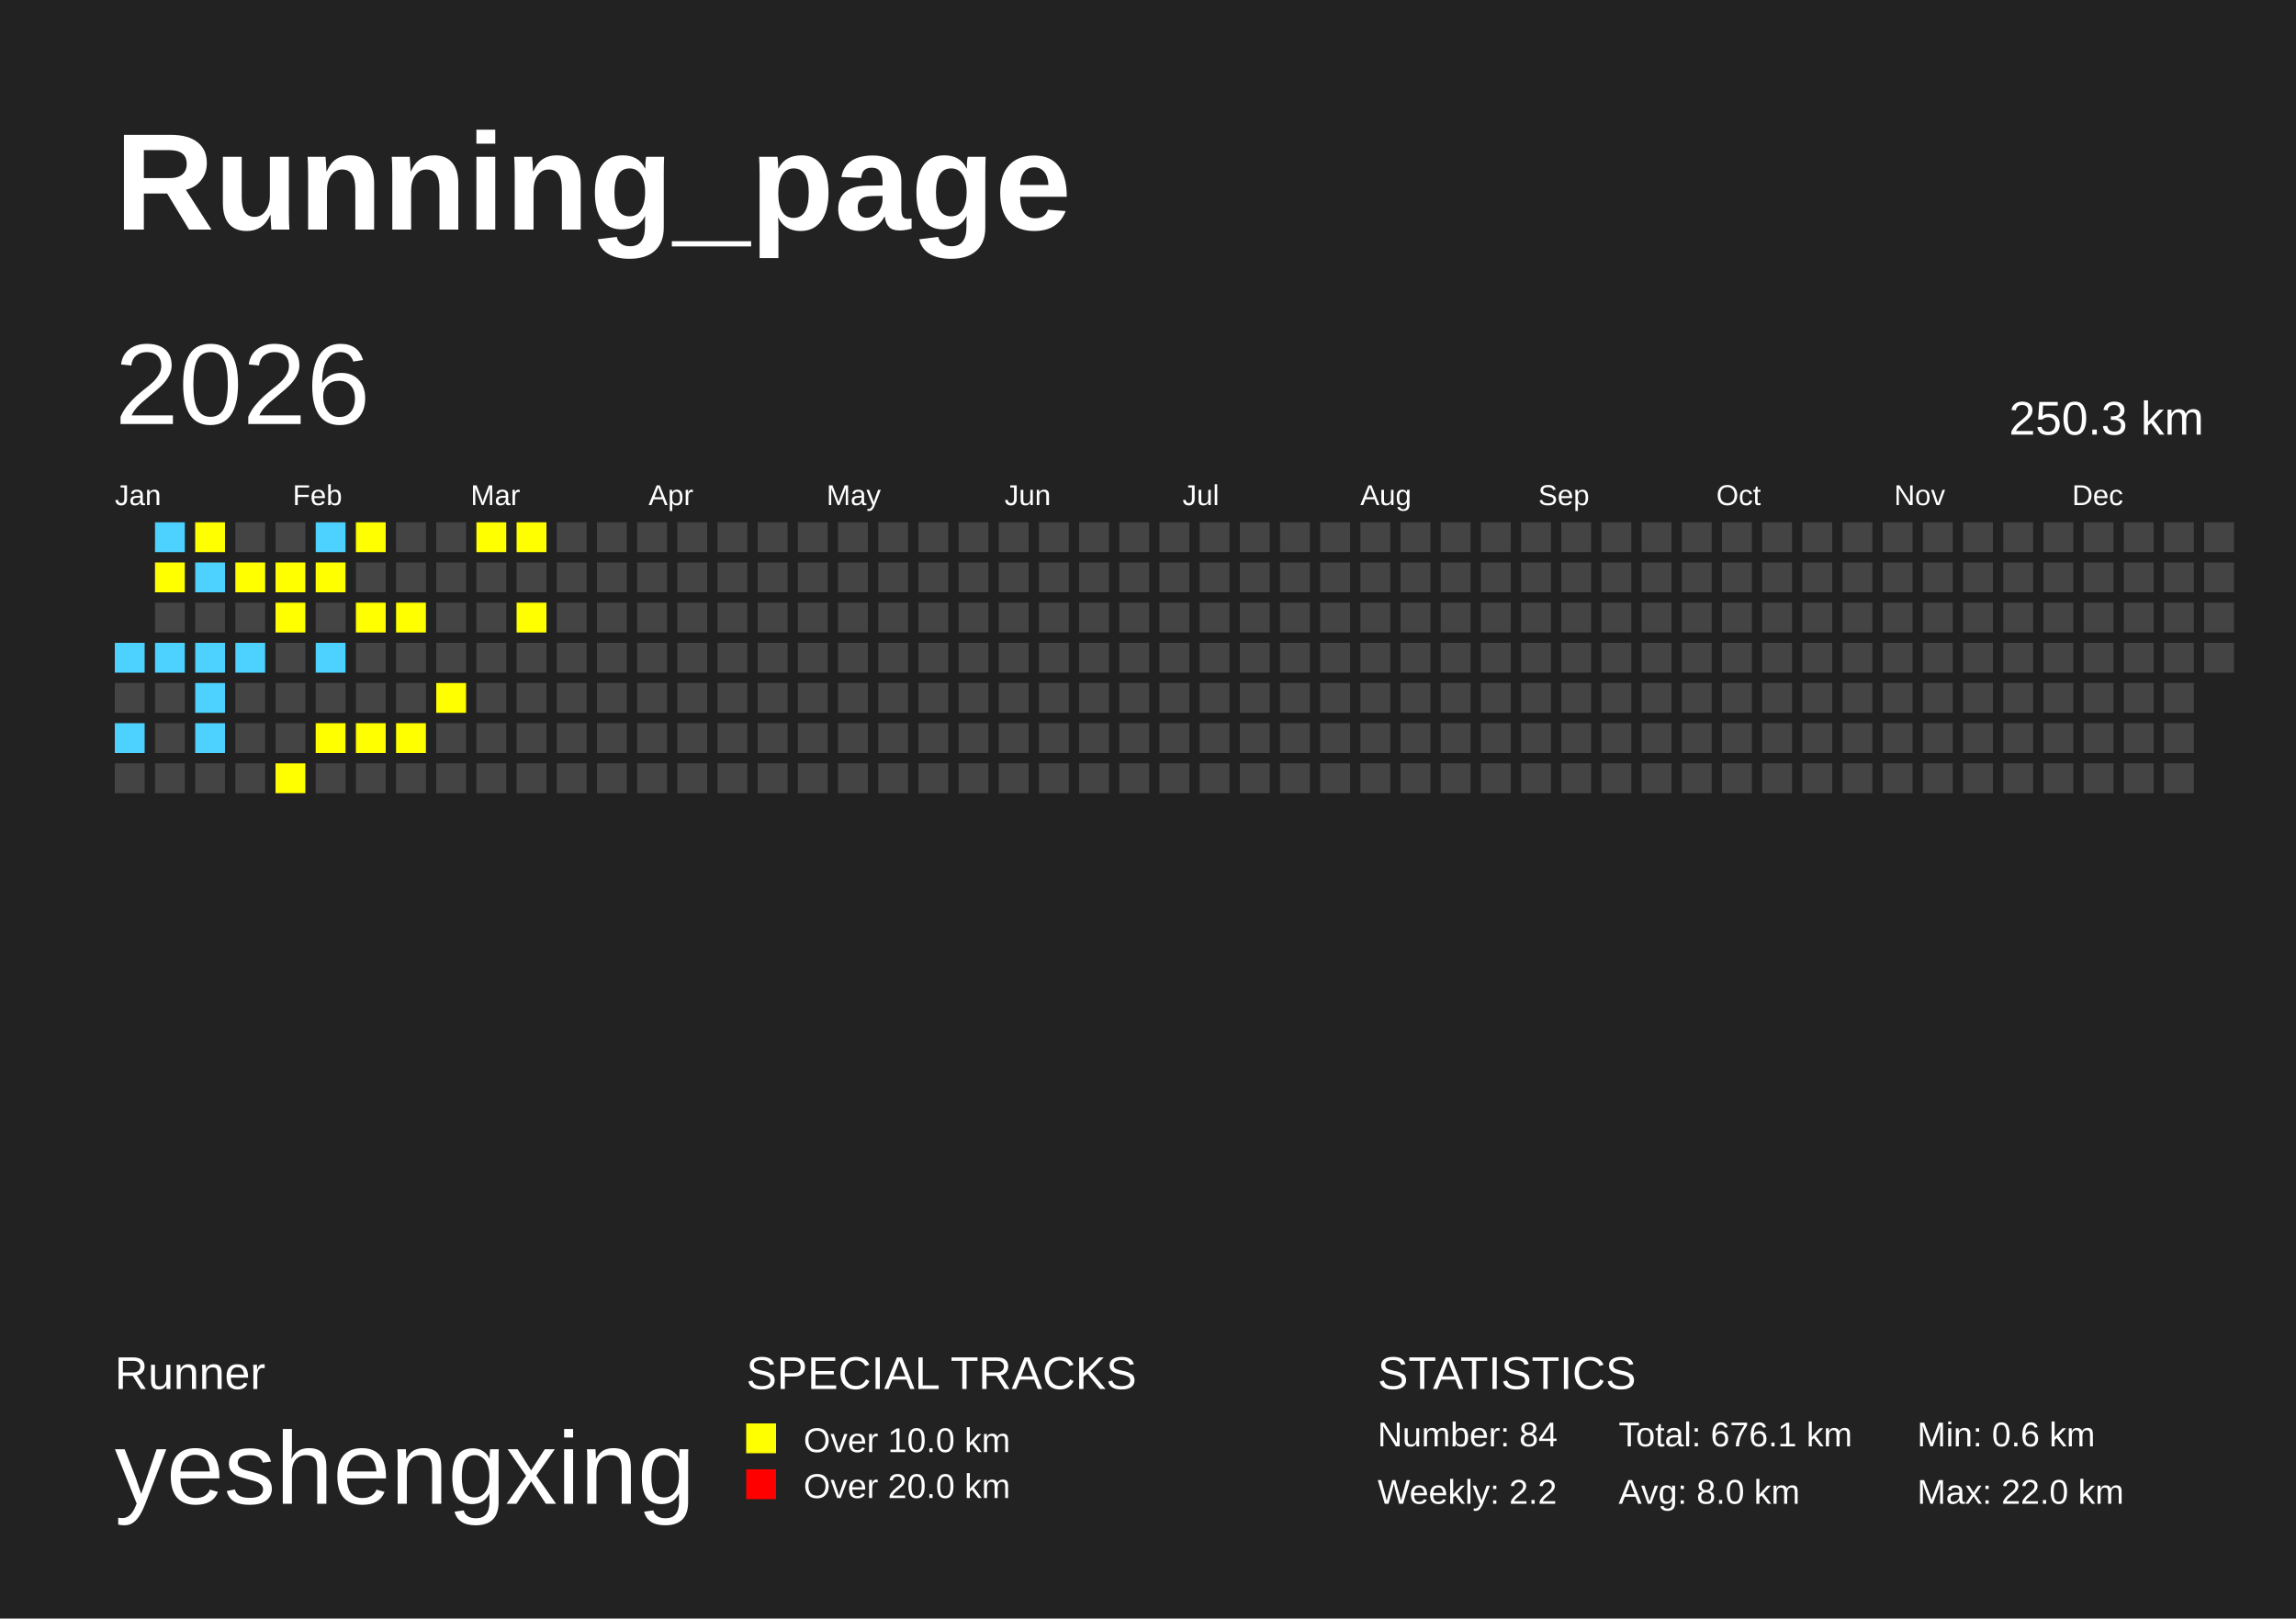
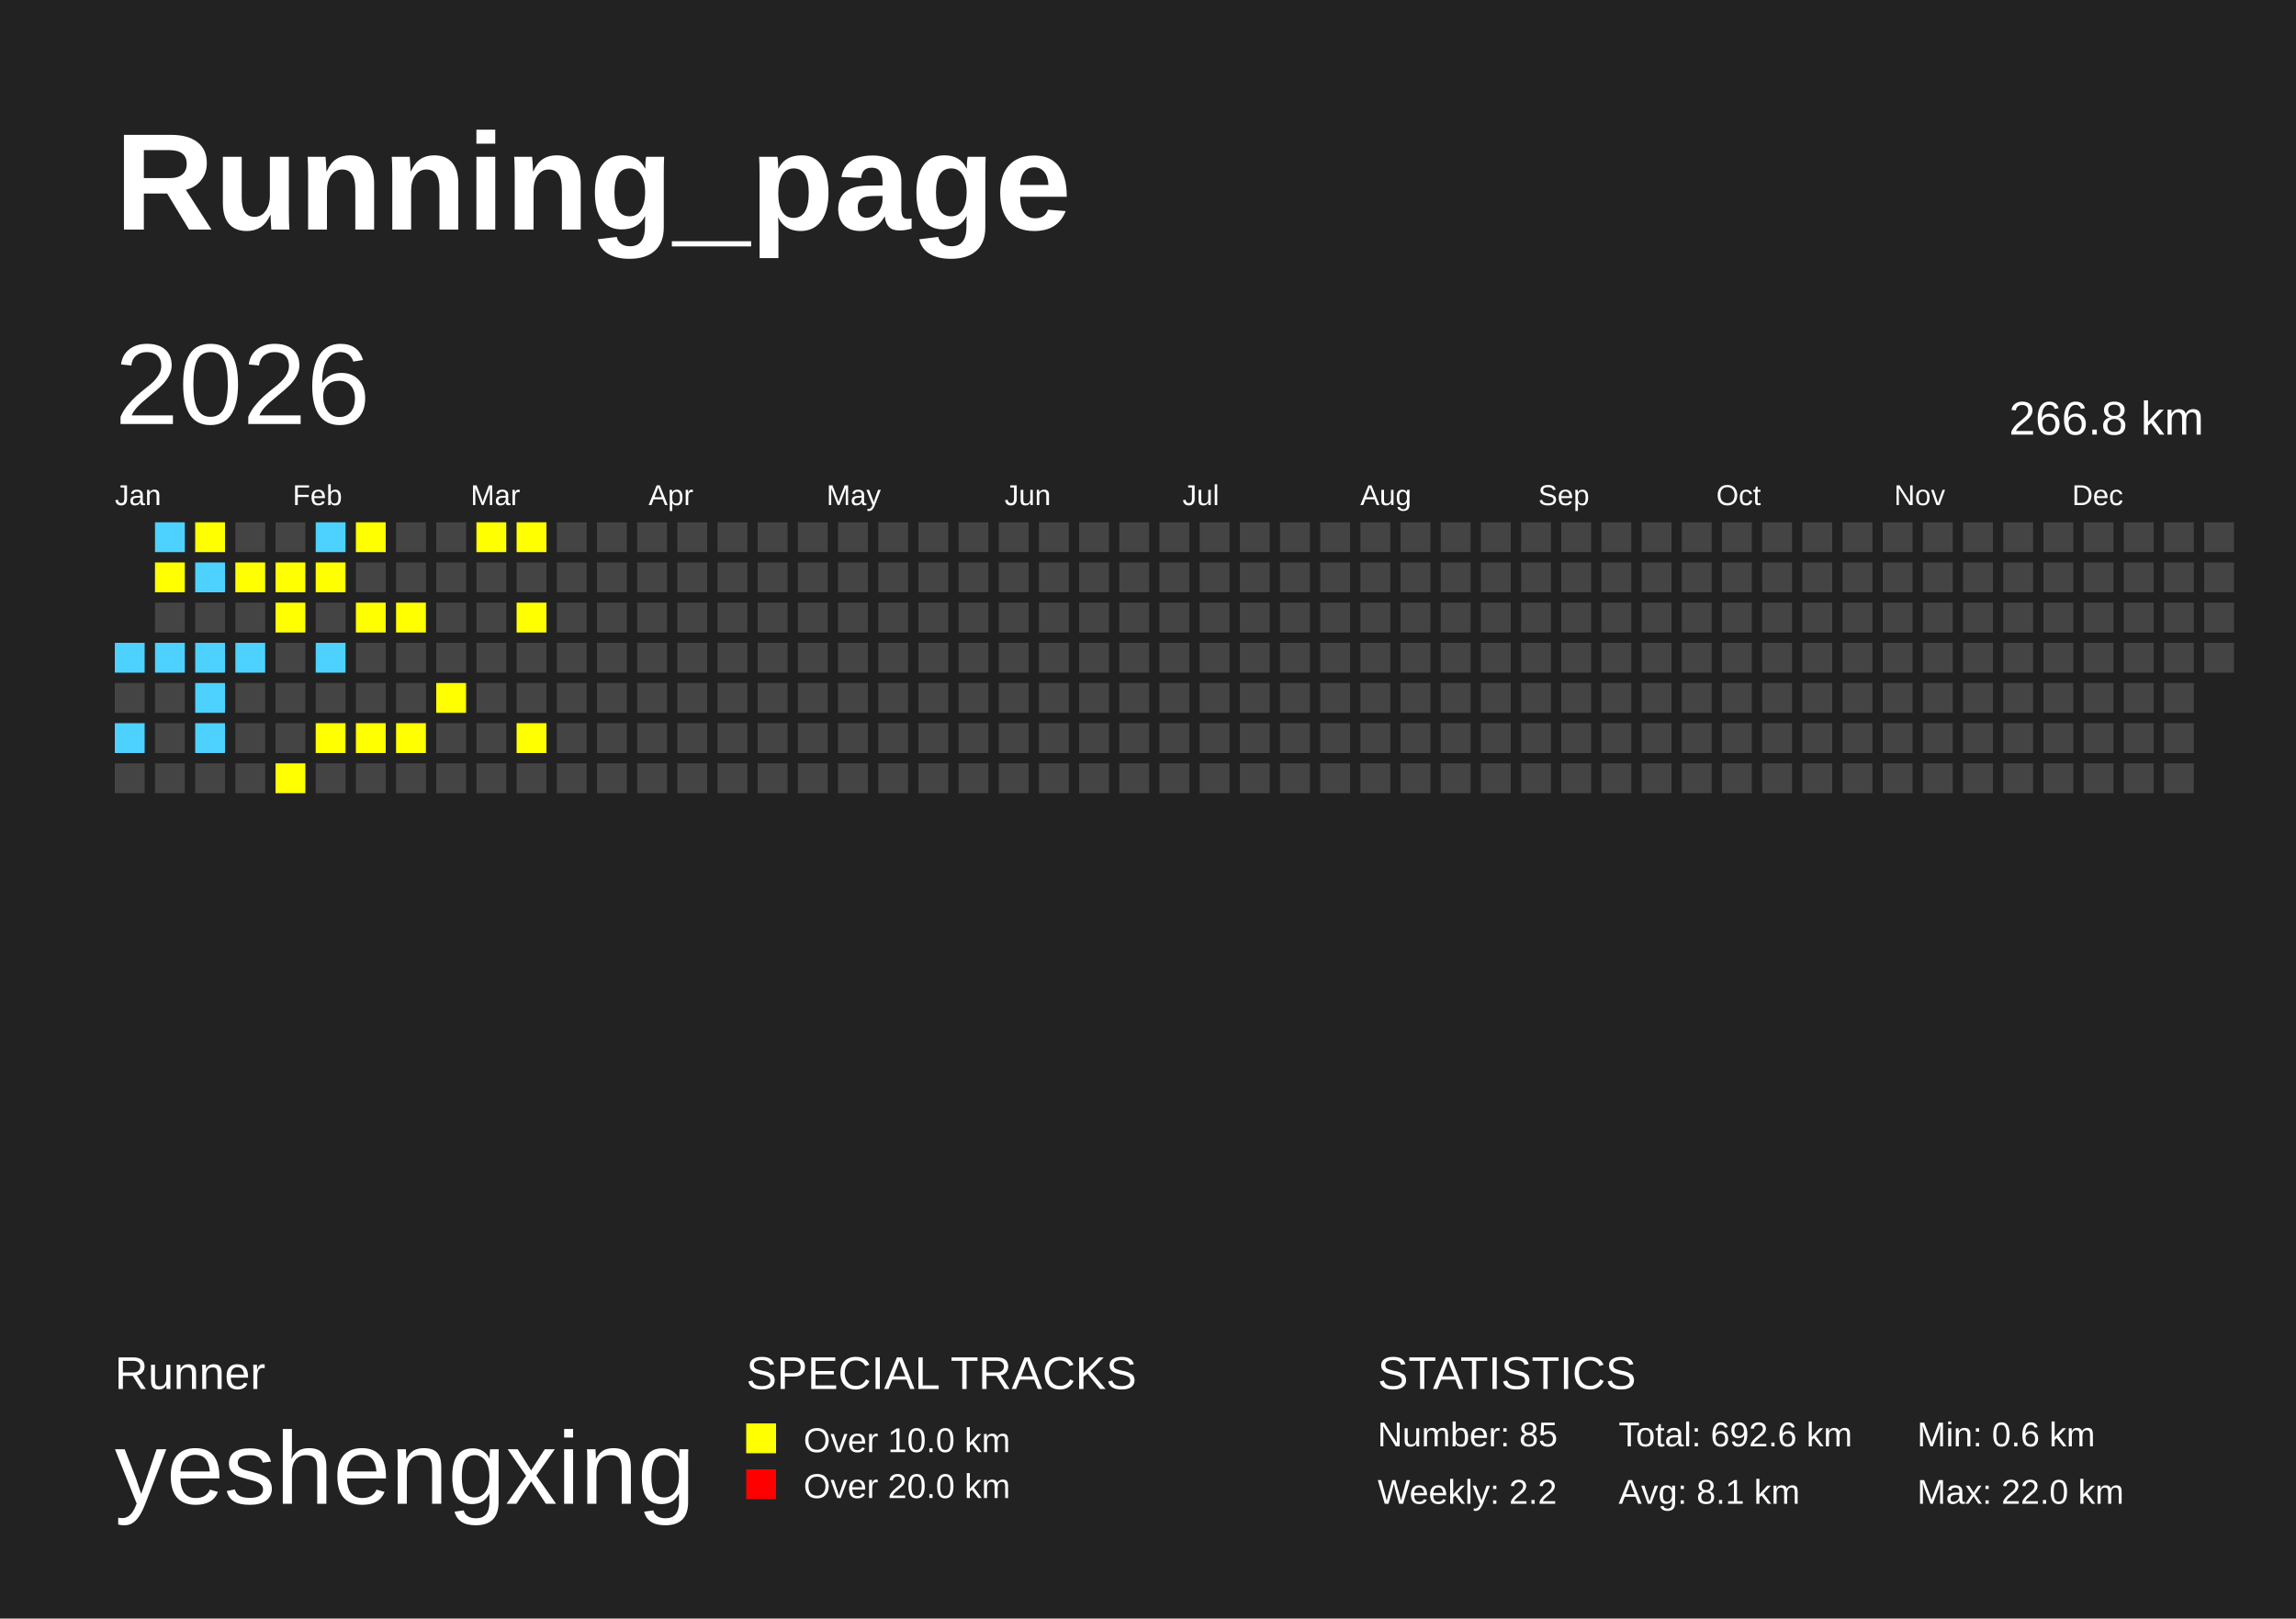
<svg xmlns="http://www.w3.org/2000/svg" baseProfile="full" height="141mm" version="1.1" viewBox="0,0,200,141" width="200mm">
  <defs />
  <rect fill="#222222" height="141" width="200" x="0" y="0" />
  <text fill="#FFFFFF" style="font-size:12px; font-family:Arial; font-weight:bold;" x="10" y="20">Running_page</text>
  <text fill="#FFFFFF" style="font-size:4px; font-family:Arial" x="10" y="121">Runner</text>
  <text fill="#FFFFFF" style="font-size:9px; font-family:Arial" x="10" y="131">yeshengxing</text>
  <text fill="#FFFFFF" style="font-size:4px; font-family:Arial" x="65" y="121">SPECIAL TRACKS</text>
  <rect fill="yellow" height="2.6" width="2.6" x="65" y="124" />
  <text fill="#FFFFFF" style="font-size:3px; font-family:Arial" x="70" y="126.5">Over 10.0 km</text>
  <rect fill="red" height="2.6" width="2.6" x="65" y="128" />
  <text fill="#FFFFFF" style="font-size:3px; font-family:Arial" x="70" y="130.5">Over 20.0 km</text>
  <text fill="#FFFFFF" style="font-size:4px; font-family:Arial" x="120" y="121">STATISTICS</text>
-   <text fill="#FFFFFF" style="font-size:3px; font-family:Arial" x="120" y="126">Number: 84</text>
+   <text fill="#FFFFFF" style="font-size:3px; font-family:Arial" x="120" y="126">Number: 85</text>
  <text fill="#FFFFFF" style="font-size:3px; font-family:Arial" x="120" y="131">Weekly: 2.2</text>
-   <text fill="#FFFFFF" style="font-size:3px; font-family:Arial" x="141" y="126">Total: 676.1 km</text>
-   <text fill="#FFFFFF" style="font-size:3px; font-family:Arial" x="141" y="131">Avg: 8.0 km</text>
+   <text fill="#FFFFFF" style="font-size:3px; font-family:Arial" x="141" y="126">Total: 692.6 km</text>
+   <text fill="#FFFFFF" style="font-size:3px; font-family:Arial" x="141" y="131">Avg: 8.1 km</text>
  <text fill="#FFFFFF" style="font-size:3px; font-family:Arial" x="167" y="126">Min: 0.6 km</text>
  <text fill="#FFFFFF" style="font-size:3px; font-family:Arial" x="167" y="131">Max: 22.0 km</text>
  <text dominant-baseline="hanging" fill="#FFFFFF" style="font-size:10.0px; font-family:Arial;" x="10" y="30">2026</text>
-   <text dominant-baseline="hanging" fill="#FFFFFF" style="font-size:4.125px; font-family:Arial;" x="175" y="35">250.3 km</text>
+   <text dominant-baseline="hanging" fill="#FFFFFF" style="font-size:4.125px; font-family:Arial;" x="175" y="35">266.8 km</text>
  <text fill="#FFFFFF" style="font-size:2.5px; font-family:Arial" x="10.0" y="44">Jan</text>
  <text fill="#FFFFFF" style="font-size:2.5px; font-family:Arial" x="25.5" y="44">Feb</text>
  <text fill="#FFFFFF" style="font-size:2.5px; font-family:Arial" x="41.0" y="44">Mar</text>
  <text fill="#FFFFFF" style="font-size:2.5px; font-family:Arial" x="56.5" y="44">Apr</text>
  <text fill="#FFFFFF" style="font-size:2.5px; font-family:Arial" x="72.0" y="44">May</text>
  <text fill="#FFFFFF" style="font-size:2.5px; font-family:Arial" x="87.5" y="44">Jun</text>
  <text fill="#FFFFFF" style="font-size:2.5px; font-family:Arial" x="103.0" y="44">Jul</text>
  <text fill="#FFFFFF" style="font-size:2.5px; font-family:Arial" x="118.5" y="44">Aug</text>
  <text fill="#FFFFFF" style="font-size:2.5px; font-family:Arial" x="134.0" y="44">Sep</text>
  <text fill="#FFFFFF" style="font-size:2.5px; font-family:Arial" x="149.5" y="44">Oct</text>
  <text fill="#FFFFFF" style="font-size:2.5px; font-family:Arial" x="165.0" y="44">Nov</text>
  <text fill="#FFFFFF" style="font-size:2.5px; font-family:Arial" x="180.5" y="44">Dec</text>
  <rect fill="#4DD2FF" height="2.6" width="2.6" x="10.0" y="56.0" />
  <rect fill="#444444" height="2.6" width="2.6" x="10.0" y="59.5" />
  <rect fill="#4DD2FF" height="2.6" width="2.6" x="10.0" y="63.0" />
  <rect fill="#444444" height="2.6" width="2.6" x="10.0" y="66.5" />
  <rect fill="#4DD2FF" height="2.6" width="2.6" x="13.5" y="45.5" />
  <rect fill="yellow" height="2.6" width="2.6" x="13.5" y="49.0" />
  <rect fill="#444444" height="2.6" width="2.6" x="13.5" y="52.5" />
  <rect fill="#4DD2FF" height="2.6" width="2.6" x="13.5" y="56.0" />
  <rect fill="#444444" height="2.6" width="2.6" x="13.5" y="59.5" />
  <rect fill="#444444" height="2.6" width="2.6" x="13.5" y="63.0" />
  <rect fill="#444444" height="2.6" width="2.6" x="13.5" y="66.5" />
  <rect fill="yellow" height="2.6" width="2.6" x="17.0" y="45.5" />
  <rect fill="#4DD2FF" height="2.6" width="2.6" x="17.0" y="49.0" />
  <rect fill="#444444" height="2.6" width="2.6" x="17.0" y="52.5" />
  <rect fill="#4DD2FF" height="2.6" width="2.6" x="17.0" y="56.0" />
  <rect fill="#4DD2FF" height="2.6" width="2.6" x="17.0" y="59.5" />
  <rect fill="#4DD2FF" height="2.6" width="2.6" x="17.0" y="63.0" />
  <rect fill="#444444" height="2.6" width="2.6" x="17.0" y="66.5" />
  <rect fill="#444444" height="2.6" width="2.6" x="20.5" y="45.5" />
  <rect fill="yellow" height="2.6" width="2.6" x="20.5" y="49.0" />
  <rect fill="#444444" height="2.6" width="2.6" x="20.5" y="52.5" />
  <rect fill="#4DD2FF" height="2.6" width="2.6" x="20.5" y="56.0" />
  <rect fill="#444444" height="2.6" width="2.6" x="20.5" y="59.5" />
  <rect fill="#444444" height="2.6" width="2.6" x="20.5" y="63.0" />
  <rect fill="#444444" height="2.6" width="2.6" x="20.5" y="66.5" />
  <rect fill="#444444" height="2.6" width="2.6" x="24.0" y="45.5" />
  <rect fill="yellow" height="2.6" width="2.6" x="24.0" y="49.0" />
  <rect fill="yellow" height="2.6" width="2.6" x="24.0" y="52.5" />
  <rect fill="#444444" height="2.6" width="2.6" x="24.0" y="56.0" />
  <rect fill="#444444" height="2.6" width="2.6" x="24.0" y="59.5" />
  <rect fill="#444444" height="2.6" width="2.6" x="24.0" y="63.0" />
  <rect fill="yellow" height="2.6" width="2.6" x="24.0" y="66.5" />
  <rect fill="#4DD2FF" height="2.6" width="2.6" x="27.5" y="45.5" />
  <rect fill="yellow" height="2.6" width="2.6" x="27.5" y="49.0" />
  <rect fill="#444444" height="2.6" width="2.6" x="27.5" y="52.5" />
  <rect fill="#4DD2FF" height="2.6" width="2.6" x="27.5" y="56.0" />
  <rect fill="#444444" height="2.6" width="2.6" x="27.5" y="59.5" />
  <rect fill="yellow" height="2.6" width="2.6" x="27.5" y="63.0" />
  <rect fill="#444444" height="2.6" width="2.6" x="27.5" y="66.5" />
  <rect fill="yellow" height="2.6" width="2.6" x="31.0" y="45.5" />
  <rect fill="#444444" height="2.6" width="2.6" x="31.0" y="49.0" />
  <rect fill="yellow" height="2.6" width="2.6" x="31.0" y="52.5" />
  <rect fill="#444444" height="2.6" width="2.6" x="31.0" y="56.0" />
  <rect fill="#444444" height="2.6" width="2.6" x="31.0" y="59.5" />
  <rect fill="yellow" height="2.6" width="2.6" x="31.0" y="63.0" />
  <rect fill="#444444" height="2.6" width="2.6" x="31.0" y="66.5" />
  <rect fill="#444444" height="2.6" width="2.6" x="34.5" y="45.5" />
  <rect fill="#444444" height="2.6" width="2.6" x="34.5" y="49.0" />
  <rect fill="yellow" height="2.6" width="2.6" x="34.5" y="52.5" />
  <rect fill="#444444" height="2.6" width="2.6" x="34.5" y="56.0" />
  <rect fill="#444444" height="2.6" width="2.6" x="34.5" y="59.5" />
  <rect fill="yellow" height="2.6" width="2.6" x="34.5" y="63.0" />
  <rect fill="#444444" height="2.6" width="2.6" x="34.5" y="66.5" />
  <rect fill="#444444" height="2.6" width="2.6" x="38.0" y="45.5" />
  <rect fill="#444444" height="2.6" width="2.6" x="38.0" y="49.0" />
  <rect fill="#444444" height="2.6" width="2.6" x="38.0" y="52.5" />
  <rect fill="#444444" height="2.6" width="2.6" x="38.0" y="56.0" />
  <rect fill="yellow" height="2.6" width="2.6" x="38.0" y="59.5" />
  <rect fill="#444444" height="2.6" width="2.6" x="38.0" y="63.0" />
  <rect fill="#444444" height="2.6" width="2.6" x="38.0" y="66.5" />
  <rect fill="yellow" height="2.6" width="2.6" x="41.5" y="45.5" />
  <rect fill="#444444" height="2.6" width="2.6" x="41.5" y="49.0" />
  <rect fill="#444444" height="2.6" width="2.6" x="41.5" y="52.5" />
  <rect fill="#444444" height="2.6" width="2.6" x="41.5" y="56.0" />
  <rect fill="#444444" height="2.6" width="2.6" x="41.5" y="59.5" />
  <rect fill="#444444" height="2.6" width="2.6" x="41.5" y="63.0" />
  <rect fill="#444444" height="2.6" width="2.6" x="41.5" y="66.5" />
  <rect fill="yellow" height="2.6" width="2.6" x="45.0" y="45.5" />
  <rect fill="#444444" height="2.6" width="2.6" x="45.0" y="49.0" />
  <rect fill="yellow" height="2.6" width="2.6" x="45.0" y="52.5" />
  <rect fill="#444444" height="2.6" width="2.6" x="45.0" y="56.0" />
  <rect fill="#444444" height="2.6" width="2.6" x="45.0" y="59.5" />
-   <rect fill="#444444" height="2.6" width="2.6" x="45.0" y="63.0" />
+   <rect fill="yellow" height="2.6" width="2.6" x="45.0" y="63.0" />
  <rect fill="#444444" height="2.6" width="2.6" x="45.0" y="66.5" />
  <rect fill="#444444" height="2.6" width="2.6" x="48.5" y="45.5" />
  <rect fill="#444444" height="2.6" width="2.6" x="48.5" y="49.0" />
  <rect fill="#444444" height="2.6" width="2.6" x="48.5" y="52.5" />
  <rect fill="#444444" height="2.6" width="2.6" x="48.5" y="56.0" />
  <rect fill="#444444" height="2.6" width="2.6" x="48.5" y="59.5" />
  <rect fill="#444444" height="2.6" width="2.6" x="48.5" y="63.0" />
  <rect fill="#444444" height="2.6" width="2.6" x="48.5" y="66.5" />
  <rect fill="#444444" height="2.6" width="2.6" x="52.0" y="45.5" />
  <rect fill="#444444" height="2.6" width="2.6" x="52.0" y="49.0" />
  <rect fill="#444444" height="2.6" width="2.6" x="52.0" y="52.5" />
  <rect fill="#444444" height="2.6" width="2.6" x="52.0" y="56.0" />
  <rect fill="#444444" height="2.6" width="2.6" x="52.0" y="59.5" />
  <rect fill="#444444" height="2.6" width="2.6" x="52.0" y="63.0" />
  <rect fill="#444444" height="2.6" width="2.6" x="52.0" y="66.5" />
  <rect fill="#444444" height="2.6" width="2.6" x="55.5" y="45.5" />
  <rect fill="#444444" height="2.6" width="2.6" x="55.5" y="49.0" />
  <rect fill="#444444" height="2.6" width="2.6" x="55.5" y="52.5" />
  <rect fill="#444444" height="2.6" width="2.6" x="55.5" y="56.0" />
  <rect fill="#444444" height="2.6" width="2.6" x="55.5" y="59.5" />
  <rect fill="#444444" height="2.6" width="2.6" x="55.5" y="63.0" />
  <rect fill="#444444" height="2.6" width="2.6" x="55.5" y="66.5" />
  <rect fill="#444444" height="2.6" width="2.6" x="59.0" y="45.5" />
  <rect fill="#444444" height="2.6" width="2.6" x="59.0" y="49.0" />
  <rect fill="#444444" height="2.6" width="2.6" x="59.0" y="52.5" />
  <rect fill="#444444" height="2.6" width="2.6" x="59.0" y="56.0" />
  <rect fill="#444444" height="2.6" width="2.6" x="59.0" y="59.5" />
  <rect fill="#444444" height="2.6" width="2.6" x="59.0" y="63.0" />
  <rect fill="#444444" height="2.6" width="2.6" x="59.0" y="66.5" />
  <rect fill="#444444" height="2.6" width="2.6" x="62.5" y="45.5" />
  <rect fill="#444444" height="2.6" width="2.6" x="62.5" y="49.0" />
  <rect fill="#444444" height="2.6" width="2.6" x="62.5" y="52.5" />
  <rect fill="#444444" height="2.6" width="2.6" x="62.5" y="56.0" />
  <rect fill="#444444" height="2.6" width="2.6" x="62.5" y="59.5" />
  <rect fill="#444444" height="2.6" width="2.6" x="62.5" y="63.0" />
  <rect fill="#444444" height="2.6" width="2.6" x="62.5" y="66.5" />
  <rect fill="#444444" height="2.6" width="2.6" x="66.0" y="45.5" />
  <rect fill="#444444" height="2.6" width="2.6" x="66.0" y="49.0" />
  <rect fill="#444444" height="2.6" width="2.6" x="66.0" y="52.5" />
  <rect fill="#444444" height="2.6" width="2.6" x="66.0" y="56.0" />
  <rect fill="#444444" height="2.6" width="2.6" x="66.0" y="59.5" />
  <rect fill="#444444" height="2.6" width="2.6" x="66.0" y="63.0" />
  <rect fill="#444444" height="2.6" width="2.6" x="66.0" y="66.5" />
  <rect fill="#444444" height="2.6" width="2.6" x="69.5" y="45.5" />
  <rect fill="#444444" height="2.6" width="2.6" x="69.5" y="49.0" />
  <rect fill="#444444" height="2.6" width="2.6" x="69.5" y="52.5" />
  <rect fill="#444444" height="2.6" width="2.6" x="69.5" y="56.0" />
  <rect fill="#444444" height="2.6" width="2.6" x="69.5" y="59.5" />
  <rect fill="#444444" height="2.6" width="2.6" x="69.5" y="63.0" />
  <rect fill="#444444" height="2.6" width="2.6" x="69.5" y="66.5" />
  <rect fill="#444444" height="2.6" width="2.6" x="73.0" y="45.5" />
  <rect fill="#444444" height="2.6" width="2.6" x="73.0" y="49.0" />
  <rect fill="#444444" height="2.6" width="2.6" x="73.0" y="52.5" />
  <rect fill="#444444" height="2.6" width="2.6" x="73.0" y="56.0" />
  <rect fill="#444444" height="2.6" width="2.6" x="73.0" y="59.5" />
  <rect fill="#444444" height="2.6" width="2.6" x="73.0" y="63.0" />
  <rect fill="#444444" height="2.6" width="2.6" x="73.0" y="66.5" />
  <rect fill="#444444" height="2.6" width="2.6" x="76.5" y="45.5" />
  <rect fill="#444444" height="2.6" width="2.6" x="76.5" y="49.0" />
  <rect fill="#444444" height="2.6" width="2.6" x="76.5" y="52.5" />
  <rect fill="#444444" height="2.6" width="2.6" x="76.5" y="56.0" />
  <rect fill="#444444" height="2.6" width="2.6" x="76.5" y="59.5" />
  <rect fill="#444444" height="2.6" width="2.6" x="76.5" y="63.0" />
  <rect fill="#444444" height="2.6" width="2.6" x="76.5" y="66.5" />
  <rect fill="#444444" height="2.6" width="2.6" x="80.0" y="45.5" />
  <rect fill="#444444" height="2.6" width="2.6" x="80.0" y="49.0" />
  <rect fill="#444444" height="2.6" width="2.6" x="80.0" y="52.5" />
  <rect fill="#444444" height="2.6" width="2.6" x="80.0" y="56.0" />
  <rect fill="#444444" height="2.6" width="2.6" x="80.0" y="59.5" />
  <rect fill="#444444" height="2.6" width="2.6" x="80.0" y="63.0" />
  <rect fill="#444444" height="2.6" width="2.6" x="80.0" y="66.5" />
  <rect fill="#444444" height="2.6" width="2.6" x="83.5" y="45.5" />
  <rect fill="#444444" height="2.6" width="2.6" x="83.5" y="49.0" />
  <rect fill="#444444" height="2.6" width="2.6" x="83.5" y="52.5" />
  <rect fill="#444444" height="2.6" width="2.6" x="83.5" y="56.0" />
  <rect fill="#444444" height="2.6" width="2.6" x="83.5" y="59.5" />
  <rect fill="#444444" height="2.6" width="2.6" x="83.5" y="63.0" />
  <rect fill="#444444" height="2.6" width="2.6" x="83.5" y="66.5" />
  <rect fill="#444444" height="2.6" width="2.6" x="87.0" y="45.5" />
  <rect fill="#444444" height="2.6" width="2.6" x="87.0" y="49.0" />
  <rect fill="#444444" height="2.6" width="2.6" x="87.0" y="52.5" />
  <rect fill="#444444" height="2.6" width="2.6" x="87.0" y="56.0" />
  <rect fill="#444444" height="2.6" width="2.6" x="87.0" y="59.5" />
  <rect fill="#444444" height="2.6" width="2.6" x="87.0" y="63.0" />
  <rect fill="#444444" height="2.6" width="2.6" x="87.0" y="66.5" />
  <rect fill="#444444" height="2.6" width="2.6" x="90.5" y="45.5" />
  <rect fill="#444444" height="2.6" width="2.6" x="90.5" y="49.0" />
  <rect fill="#444444" height="2.6" width="2.6" x="90.5" y="52.5" />
  <rect fill="#444444" height="2.6" width="2.6" x="90.5" y="56.0" />
  <rect fill="#444444" height="2.6" width="2.6" x="90.5" y="59.5" />
  <rect fill="#444444" height="2.6" width="2.6" x="90.5" y="63.0" />
  <rect fill="#444444" height="2.6" width="2.6" x="90.5" y="66.5" />
  <rect fill="#444444" height="2.6" width="2.6" x="94.0" y="45.5" />
  <rect fill="#444444" height="2.6" width="2.6" x="94.0" y="49.0" />
  <rect fill="#444444" height="2.6" width="2.6" x="94.0" y="52.5" />
  <rect fill="#444444" height="2.6" width="2.6" x="94.0" y="56.0" />
  <rect fill="#444444" height="2.6" width="2.6" x="94.0" y="59.5" />
  <rect fill="#444444" height="2.6" width="2.6" x="94.0" y="63.0" />
  <rect fill="#444444" height="2.6" width="2.6" x="94.0" y="66.5" />
  <rect fill="#444444" height="2.6" width="2.6" x="97.5" y="45.5" />
  <rect fill="#444444" height="2.6" width="2.6" x="97.5" y="49.0" />
  <rect fill="#444444" height="2.6" width="2.6" x="97.5" y="52.5" />
  <rect fill="#444444" height="2.6" width="2.6" x="97.5" y="56.0" />
  <rect fill="#444444" height="2.6" width="2.6" x="97.5" y="59.5" />
  <rect fill="#444444" height="2.6" width="2.6" x="97.5" y="63.0" />
  <rect fill="#444444" height="2.6" width="2.6" x="97.5" y="66.5" />
  <rect fill="#444444" height="2.6" width="2.6" x="101.0" y="45.5" />
  <rect fill="#444444" height="2.6" width="2.6" x="101.0" y="49.0" />
  <rect fill="#444444" height="2.6" width="2.6" x="101.0" y="52.5" />
  <rect fill="#444444" height="2.6" width="2.6" x="101.0" y="56.0" />
  <rect fill="#444444" height="2.6" width="2.6" x="101.0" y="59.5" />
  <rect fill="#444444" height="2.6" width="2.6" x="101.0" y="63.0" />
  <rect fill="#444444" height="2.6" width="2.6" x="101.0" y="66.5" />
  <rect fill="#444444" height="2.6" width="2.6" x="104.5" y="45.5" />
  <rect fill="#444444" height="2.6" width="2.6" x="104.5" y="49.0" />
  <rect fill="#444444" height="2.6" width="2.6" x="104.5" y="52.5" />
  <rect fill="#444444" height="2.6" width="2.6" x="104.5" y="56.0" />
  <rect fill="#444444" height="2.6" width="2.6" x="104.5" y="59.5" />
  <rect fill="#444444" height="2.6" width="2.6" x="104.5" y="63.0" />
  <rect fill="#444444" height="2.6" width="2.6" x="104.5" y="66.5" />
  <rect fill="#444444" height="2.6" width="2.6" x="108.0" y="45.5" />
  <rect fill="#444444" height="2.6" width="2.6" x="108.0" y="49.0" />
  <rect fill="#444444" height="2.6" width="2.6" x="108.0" y="52.5" />
  <rect fill="#444444" height="2.6" width="2.6" x="108.0" y="56.0" />
  <rect fill="#444444" height="2.6" width="2.6" x="108.0" y="59.5" />
  <rect fill="#444444" height="2.6" width="2.6" x="108.0" y="63.0" />
  <rect fill="#444444" height="2.6" width="2.6" x="108.0" y="66.5" />
  <rect fill="#444444" height="2.6" width="2.6" x="111.5" y="45.5" />
  <rect fill="#444444" height="2.6" width="2.6" x="111.5" y="49.0" />
  <rect fill="#444444" height="2.6" width="2.6" x="111.5" y="52.5" />
  <rect fill="#444444" height="2.6" width="2.6" x="111.5" y="56.0" />
  <rect fill="#444444" height="2.6" width="2.6" x="111.5" y="59.5" />
  <rect fill="#444444" height="2.6" width="2.6" x="111.5" y="63.0" />
  <rect fill="#444444" height="2.6" width="2.6" x="111.5" y="66.5" />
  <rect fill="#444444" height="2.6" width="2.6" x="115.0" y="45.5" />
  <rect fill="#444444" height="2.6" width="2.6" x="115.0" y="49.0" />
  <rect fill="#444444" height="2.6" width="2.6" x="115.0" y="52.5" />
  <rect fill="#444444" height="2.6" width="2.6" x="115.0" y="56.0" />
  <rect fill="#444444" height="2.6" width="2.6" x="115.0" y="59.5" />
  <rect fill="#444444" height="2.6" width="2.6" x="115.0" y="63.0" />
  <rect fill="#444444" height="2.6" width="2.6" x="115.0" y="66.5" />
  <rect fill="#444444" height="2.6" width="2.6" x="118.5" y="45.5" />
  <rect fill="#444444" height="2.6" width="2.6" x="118.5" y="49.0" />
  <rect fill="#444444" height="2.6" width="2.6" x="118.5" y="52.5" />
  <rect fill="#444444" height="2.6" width="2.6" x="118.5" y="56.0" />
  <rect fill="#444444" height="2.6" width="2.6" x="118.5" y="59.5" />
  <rect fill="#444444" height="2.6" width="2.6" x="118.5" y="63.0" />
  <rect fill="#444444" height="2.6" width="2.6" x="118.5" y="66.5" />
  <rect fill="#444444" height="2.6" width="2.6" x="122.0" y="45.5" />
  <rect fill="#444444" height="2.6" width="2.6" x="122.0" y="49.0" />
  <rect fill="#444444" height="2.6" width="2.6" x="122.0" y="52.5" />
  <rect fill="#444444" height="2.6" width="2.6" x="122.0" y="56.0" />
  <rect fill="#444444" height="2.6" width="2.6" x="122.0" y="59.5" />
  <rect fill="#444444" height="2.6" width="2.6" x="122.0" y="63.0" />
  <rect fill="#444444" height="2.6" width="2.6" x="122.0" y="66.5" />
  <rect fill="#444444" height="2.6" width="2.6" x="125.5" y="45.5" />
  <rect fill="#444444" height="2.6" width="2.6" x="125.5" y="49.0" />
  <rect fill="#444444" height="2.6" width="2.6" x="125.5" y="52.5" />
  <rect fill="#444444" height="2.6" width="2.6" x="125.5" y="56.0" />
  <rect fill="#444444" height="2.6" width="2.6" x="125.5" y="59.5" />
  <rect fill="#444444" height="2.6" width="2.6" x="125.5" y="63.0" />
  <rect fill="#444444" height="2.6" width="2.6" x="125.5" y="66.5" />
  <rect fill="#444444" height="2.6" width="2.6" x="129.0" y="45.5" />
  <rect fill="#444444" height="2.6" width="2.6" x="129.0" y="49.0" />
  <rect fill="#444444" height="2.6" width="2.6" x="129.0" y="52.5" />
  <rect fill="#444444" height="2.6" width="2.6" x="129.0" y="56.0" />
  <rect fill="#444444" height="2.6" width="2.6" x="129.0" y="59.5" />
  <rect fill="#444444" height="2.6" width="2.6" x="129.0" y="63.0" />
  <rect fill="#444444" height="2.6" width="2.6" x="129.0" y="66.5" />
  <rect fill="#444444" height="2.6" width="2.6" x="132.5" y="45.5" />
  <rect fill="#444444" height="2.6" width="2.6" x="132.5" y="49.0" />
  <rect fill="#444444" height="2.6" width="2.6" x="132.5" y="52.5" />
  <rect fill="#444444" height="2.6" width="2.6" x="132.5" y="56.0" />
  <rect fill="#444444" height="2.6" width="2.6" x="132.5" y="59.5" />
  <rect fill="#444444" height="2.6" width="2.6" x="132.5" y="63.0" />
  <rect fill="#444444" height="2.6" width="2.6" x="132.5" y="66.5" />
  <rect fill="#444444" height="2.6" width="2.6" x="136.0" y="45.5" />
  <rect fill="#444444" height="2.6" width="2.6" x="136.0" y="49.0" />
  <rect fill="#444444" height="2.6" width="2.6" x="136.0" y="52.5" />
  <rect fill="#444444" height="2.6" width="2.6" x="136.0" y="56.0" />
  <rect fill="#444444" height="2.6" width="2.6" x="136.0" y="59.5" />
  <rect fill="#444444" height="2.6" width="2.6" x="136.0" y="63.0" />
  <rect fill="#444444" height="2.6" width="2.6" x="136.0" y="66.5" />
  <rect fill="#444444" height="2.6" width="2.6" x="139.5" y="45.5" />
  <rect fill="#444444" height="2.6" width="2.6" x="139.5" y="49.0" />
  <rect fill="#444444" height="2.6" width="2.6" x="139.5" y="52.5" />
  <rect fill="#444444" height="2.6" width="2.6" x="139.5" y="56.0" />
  <rect fill="#444444" height="2.6" width="2.6" x="139.5" y="59.5" />
  <rect fill="#444444" height="2.6" width="2.6" x="139.5" y="63.0" />
  <rect fill="#444444" height="2.6" width="2.6" x="139.5" y="66.5" />
  <rect fill="#444444" height="2.6" width="2.6" x="143.0" y="45.5" />
  <rect fill="#444444" height="2.6" width="2.6" x="143.0" y="49.0" />
  <rect fill="#444444" height="2.6" width="2.6" x="143.0" y="52.5" />
  <rect fill="#444444" height="2.6" width="2.6" x="143.0" y="56.0" />
  <rect fill="#444444" height="2.6" width="2.6" x="143.0" y="59.5" />
  <rect fill="#444444" height="2.6" width="2.6" x="143.0" y="63.0" />
  <rect fill="#444444" height="2.6" width="2.6" x="143.0" y="66.5" />
  <rect fill="#444444" height="2.6" width="2.6" x="146.5" y="45.5" />
  <rect fill="#444444" height="2.6" width="2.6" x="146.5" y="49.0" />
  <rect fill="#444444" height="2.6" width="2.6" x="146.5" y="52.5" />
  <rect fill="#444444" height="2.6" width="2.6" x="146.5" y="56.0" />
  <rect fill="#444444" height="2.6" width="2.6" x="146.5" y="59.5" />
  <rect fill="#444444" height="2.6" width="2.6" x="146.5" y="63.0" />
  <rect fill="#444444" height="2.6" width="2.6" x="146.5" y="66.5" />
  <rect fill="#444444" height="2.6" width="2.6" x="150.0" y="45.5" />
  <rect fill="#444444" height="2.6" width="2.6" x="150.0" y="49.0" />
  <rect fill="#444444" height="2.6" width="2.6" x="150.0" y="52.5" />
  <rect fill="#444444" height="2.6" width="2.6" x="150.0" y="56.0" />
  <rect fill="#444444" height="2.6" width="2.6" x="150.0" y="59.5" />
  <rect fill="#444444" height="2.6" width="2.6" x="150.0" y="63.0" />
  <rect fill="#444444" height="2.6" width="2.6" x="150.0" y="66.5" />
  <rect fill="#444444" height="2.6" width="2.6" x="153.5" y="45.5" />
  <rect fill="#444444" height="2.6" width="2.6" x="153.5" y="49.0" />
  <rect fill="#444444" height="2.6" width="2.6" x="153.5" y="52.5" />
  <rect fill="#444444" height="2.6" width="2.6" x="153.5" y="56.0" />
  <rect fill="#444444" height="2.6" width="2.6" x="153.5" y="59.5" />
  <rect fill="#444444" height="2.6" width="2.6" x="153.5" y="63.0" />
  <rect fill="#444444" height="2.6" width="2.6" x="153.5" y="66.5" />
  <rect fill="#444444" height="2.6" width="2.6" x="157.0" y="45.5" />
  <rect fill="#444444" height="2.6" width="2.6" x="157.0" y="49.0" />
  <rect fill="#444444" height="2.6" width="2.6" x="157.0" y="52.5" />
  <rect fill="#444444" height="2.6" width="2.6" x="157.0" y="56.0" />
  <rect fill="#444444" height="2.6" width="2.6" x="157.0" y="59.5" />
  <rect fill="#444444" height="2.6" width="2.6" x="157.0" y="63.0" />
  <rect fill="#444444" height="2.6" width="2.6" x="157.0" y="66.5" />
  <rect fill="#444444" height="2.6" width="2.6" x="160.5" y="45.5" />
  <rect fill="#444444" height="2.6" width="2.6" x="160.5" y="49.0" />
  <rect fill="#444444" height="2.6" width="2.6" x="160.5" y="52.5" />
  <rect fill="#444444" height="2.6" width="2.6" x="160.5" y="56.0" />
  <rect fill="#444444" height="2.6" width="2.6" x="160.5" y="59.5" />
  <rect fill="#444444" height="2.6" width="2.6" x="160.5" y="63.0" />
  <rect fill="#444444" height="2.6" width="2.6" x="160.5" y="66.5" />
  <rect fill="#444444" height="2.6" width="2.6" x="164.0" y="45.5" />
  <rect fill="#444444" height="2.6" width="2.6" x="164.0" y="49.0" />
  <rect fill="#444444" height="2.6" width="2.6" x="164.0" y="52.5" />
  <rect fill="#444444" height="2.6" width="2.6" x="164.0" y="56.0" />
  <rect fill="#444444" height="2.6" width="2.6" x="164.0" y="59.5" />
  <rect fill="#444444" height="2.6" width="2.6" x="164.0" y="63.0" />
  <rect fill="#444444" height="2.6" width="2.6" x="164.0" y="66.5" />
  <rect fill="#444444" height="2.6" width="2.6" x="167.5" y="45.5" />
  <rect fill="#444444" height="2.6" width="2.6" x="167.5" y="49.0" />
  <rect fill="#444444" height="2.6" width="2.6" x="167.5" y="52.5" />
  <rect fill="#444444" height="2.6" width="2.6" x="167.5" y="56.0" />
  <rect fill="#444444" height="2.6" width="2.6" x="167.5" y="59.5" />
  <rect fill="#444444" height="2.6" width="2.6" x="167.5" y="63.0" />
  <rect fill="#444444" height="2.6" width="2.6" x="167.5" y="66.5" />
  <rect fill="#444444" height="2.6" width="2.6" x="171.0" y="45.5" />
  <rect fill="#444444" height="2.6" width="2.6" x="171.0" y="49.0" />
  <rect fill="#444444" height="2.6" width="2.6" x="171.0" y="52.5" />
  <rect fill="#444444" height="2.6" width="2.6" x="171.0" y="56.0" />
  <rect fill="#444444" height="2.6" width="2.6" x="171.0" y="59.5" />
  <rect fill="#444444" height="2.6" width="2.6" x="171.0" y="63.0" />
  <rect fill="#444444" height="2.6" width="2.6" x="171.0" y="66.5" />
  <rect fill="#444444" height="2.6" width="2.6" x="174.5" y="45.5" />
  <rect fill="#444444" height="2.6" width="2.6" x="174.5" y="49.0" />
  <rect fill="#444444" height="2.6" width="2.6" x="174.5" y="52.5" />
  <rect fill="#444444" height="2.6" width="2.6" x="174.5" y="56.0" />
  <rect fill="#444444" height="2.6" width="2.6" x="174.5" y="59.5" />
  <rect fill="#444444" height="2.6" width="2.6" x="174.5" y="63.0" />
  <rect fill="#444444" height="2.6" width="2.6" x="174.5" y="66.5" />
  <rect fill="#444444" height="2.6" width="2.6" x="178.0" y="45.5" />
  <rect fill="#444444" height="2.6" width="2.6" x="178.0" y="49.0" />
  <rect fill="#444444" height="2.6" width="2.6" x="178.0" y="52.5" />
  <rect fill="#444444" height="2.6" width="2.6" x="178.0" y="56.0" />
  <rect fill="#444444" height="2.6" width="2.6" x="178.0" y="59.5" />
  <rect fill="#444444" height="2.6" width="2.6" x="178.0" y="63.0" />
  <rect fill="#444444" height="2.6" width="2.6" x="178.0" y="66.5" />
  <rect fill="#444444" height="2.6" width="2.6" x="181.5" y="45.5" />
  <rect fill="#444444" height="2.6" width="2.6" x="181.5" y="49.0" />
  <rect fill="#444444" height="2.6" width="2.6" x="181.5" y="52.5" />
  <rect fill="#444444" height="2.6" width="2.6" x="181.5" y="56.0" />
  <rect fill="#444444" height="2.6" width="2.6" x="181.5" y="59.5" />
  <rect fill="#444444" height="2.6" width="2.6" x="181.5" y="63.0" />
  <rect fill="#444444" height="2.6" width="2.6" x="181.5" y="66.5" />
  <rect fill="#444444" height="2.6" width="2.6" x="185.0" y="45.5" />
  <rect fill="#444444" height="2.6" width="2.6" x="185.0" y="49.0" />
  <rect fill="#444444" height="2.6" width="2.6" x="185.0" y="52.5" />
  <rect fill="#444444" height="2.6" width="2.6" x="185.0" y="56.0" />
  <rect fill="#444444" height="2.6" width="2.6" x="185.0" y="59.5" />
  <rect fill="#444444" height="2.6" width="2.6" x="185.0" y="63.0" />
  <rect fill="#444444" height="2.6" width="2.6" x="185.0" y="66.5" />
  <rect fill="#444444" height="2.6" width="2.6" x="188.5" y="45.5" />
  <rect fill="#444444" height="2.6" width="2.6" x="188.5" y="49.0" />
  <rect fill="#444444" height="2.6" width="2.6" x="188.5" y="52.5" />
  <rect fill="#444444" height="2.6" width="2.6" x="188.5" y="56.0" />
  <rect fill="#444444" height="2.6" width="2.6" x="188.5" y="59.5" />
  <rect fill="#444444" height="2.6" width="2.6" x="188.5" y="63.0" />
  <rect fill="#444444" height="2.6" width="2.6" x="188.5" y="66.5" />
  <rect fill="#444444" height="2.6" width="2.6" x="192.0" y="45.5" />
  <rect fill="#444444" height="2.6" width="2.6" x="192.0" y="49.0" />
  <rect fill="#444444" height="2.6" width="2.6" x="192.0" y="52.5" />
  <rect fill="#444444" height="2.6" width="2.6" x="192.0" y="56.0" />
</svg>
